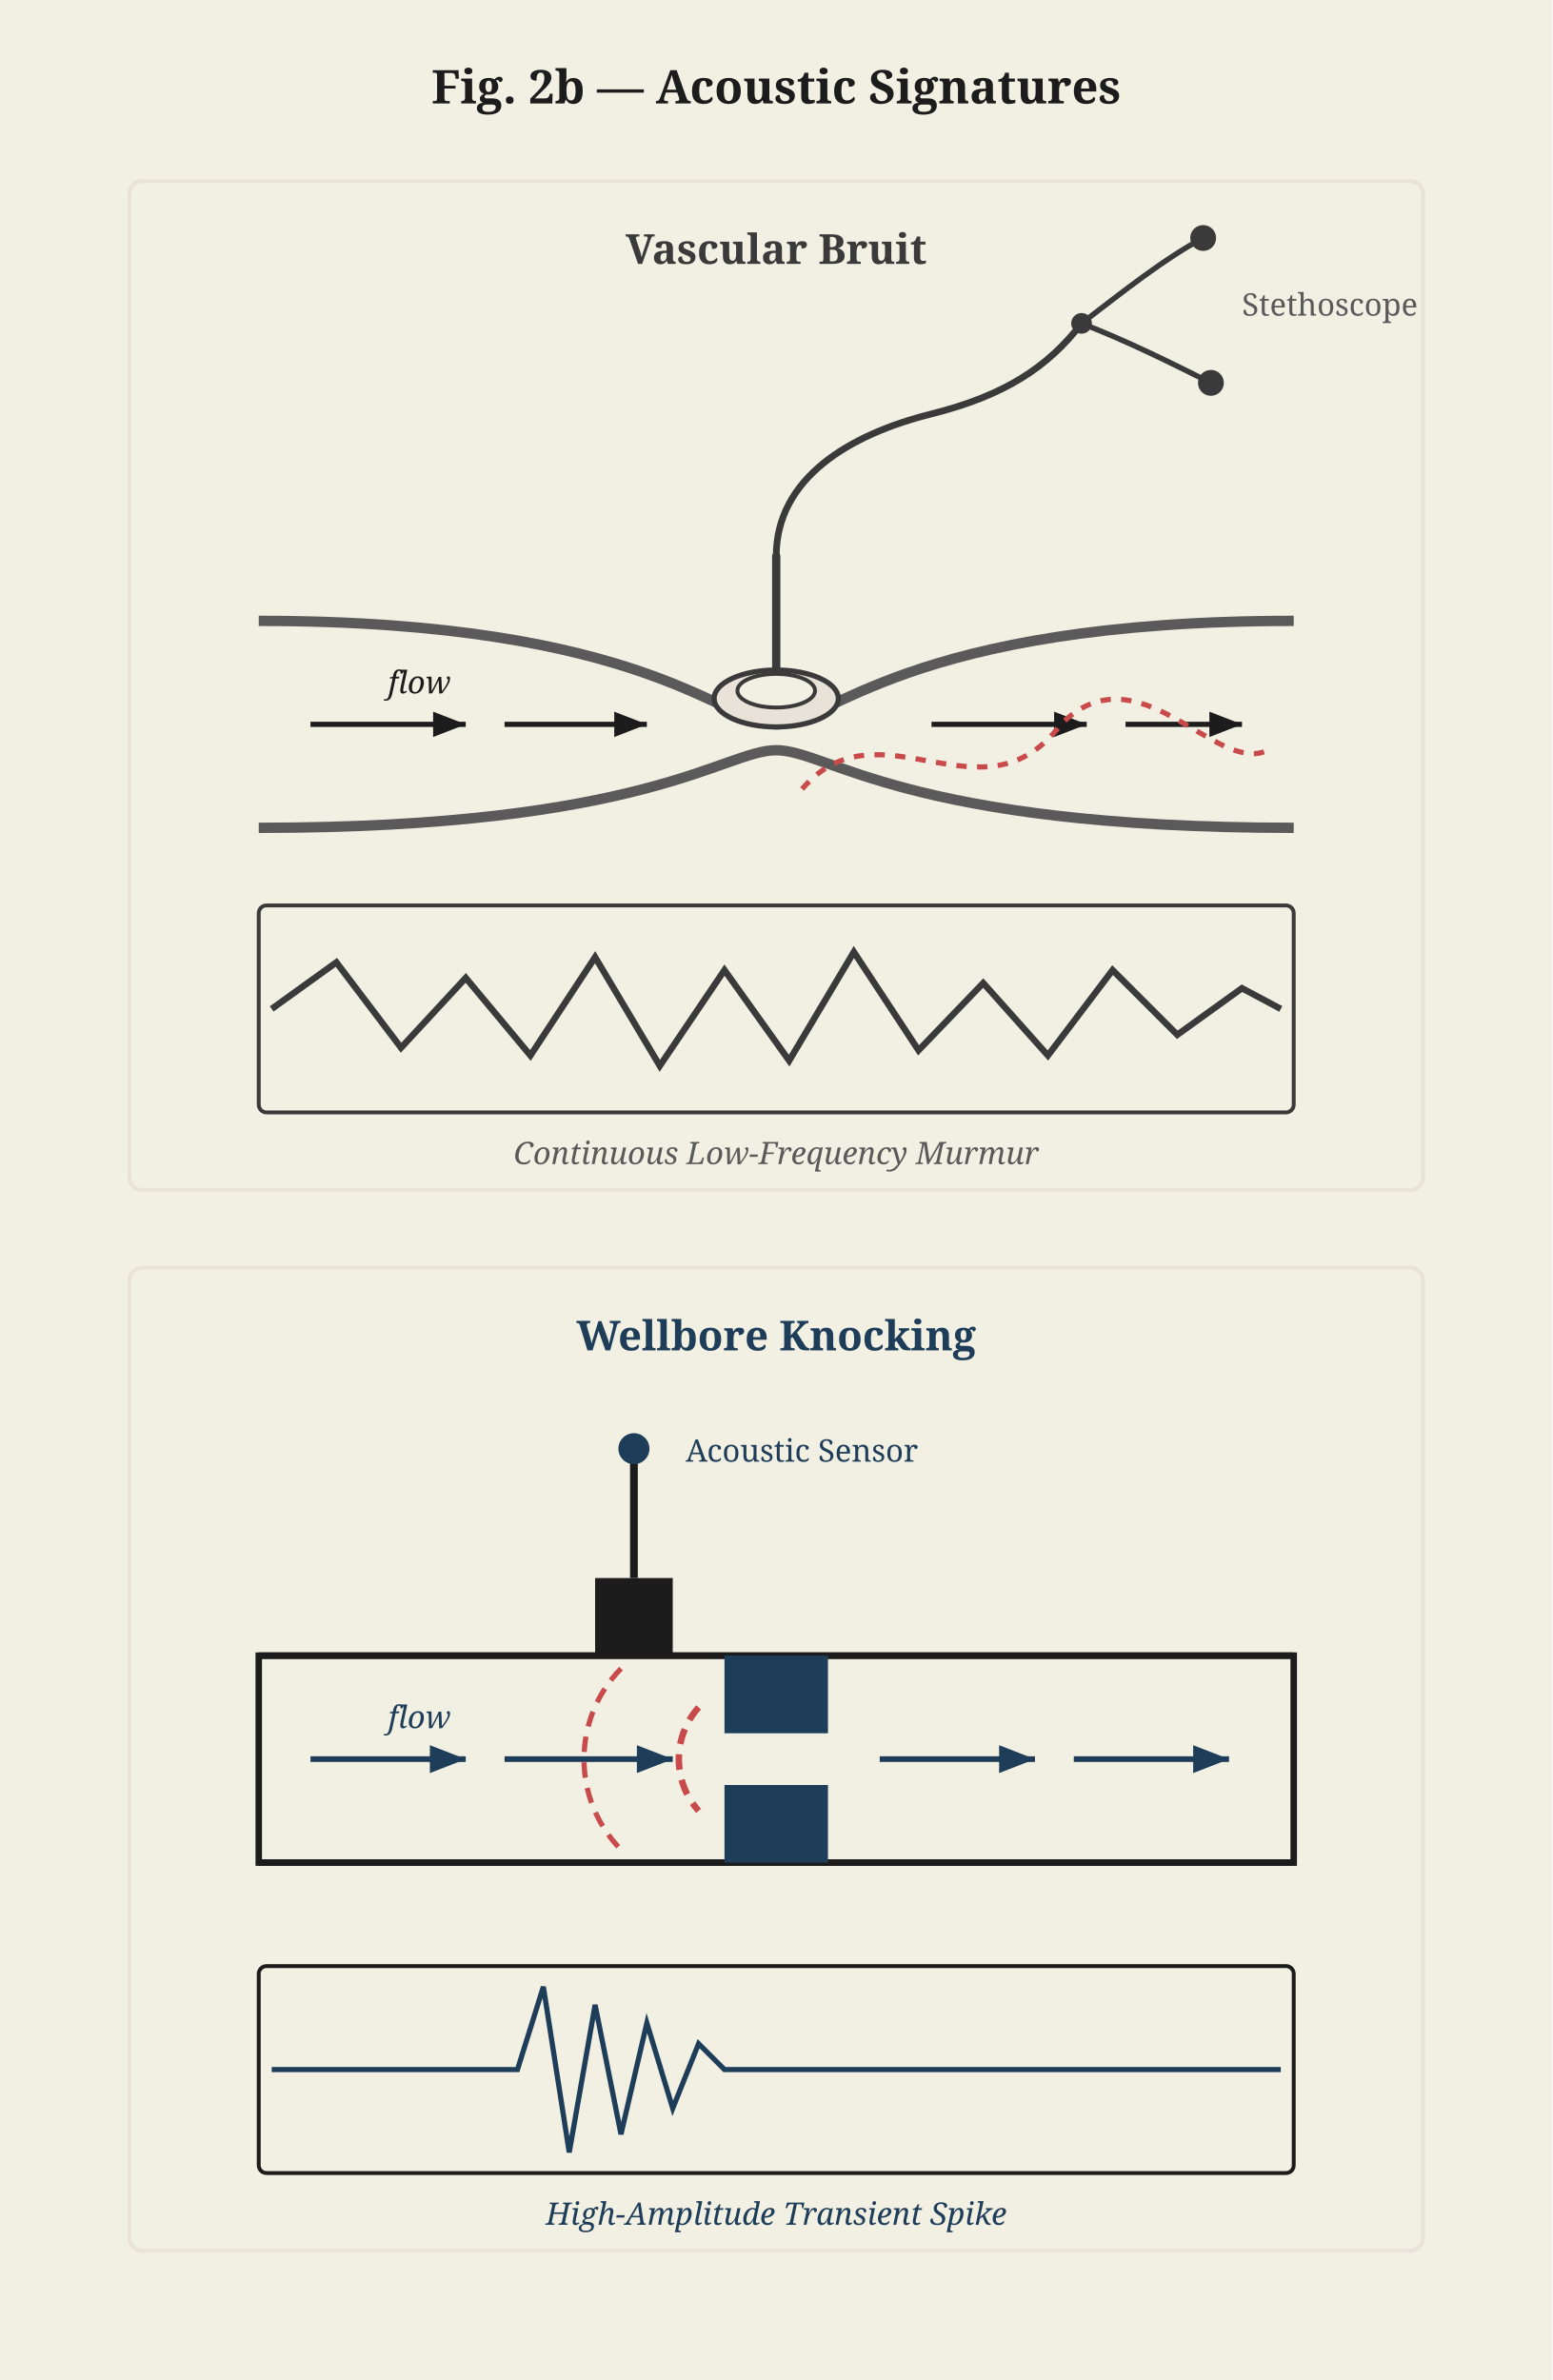
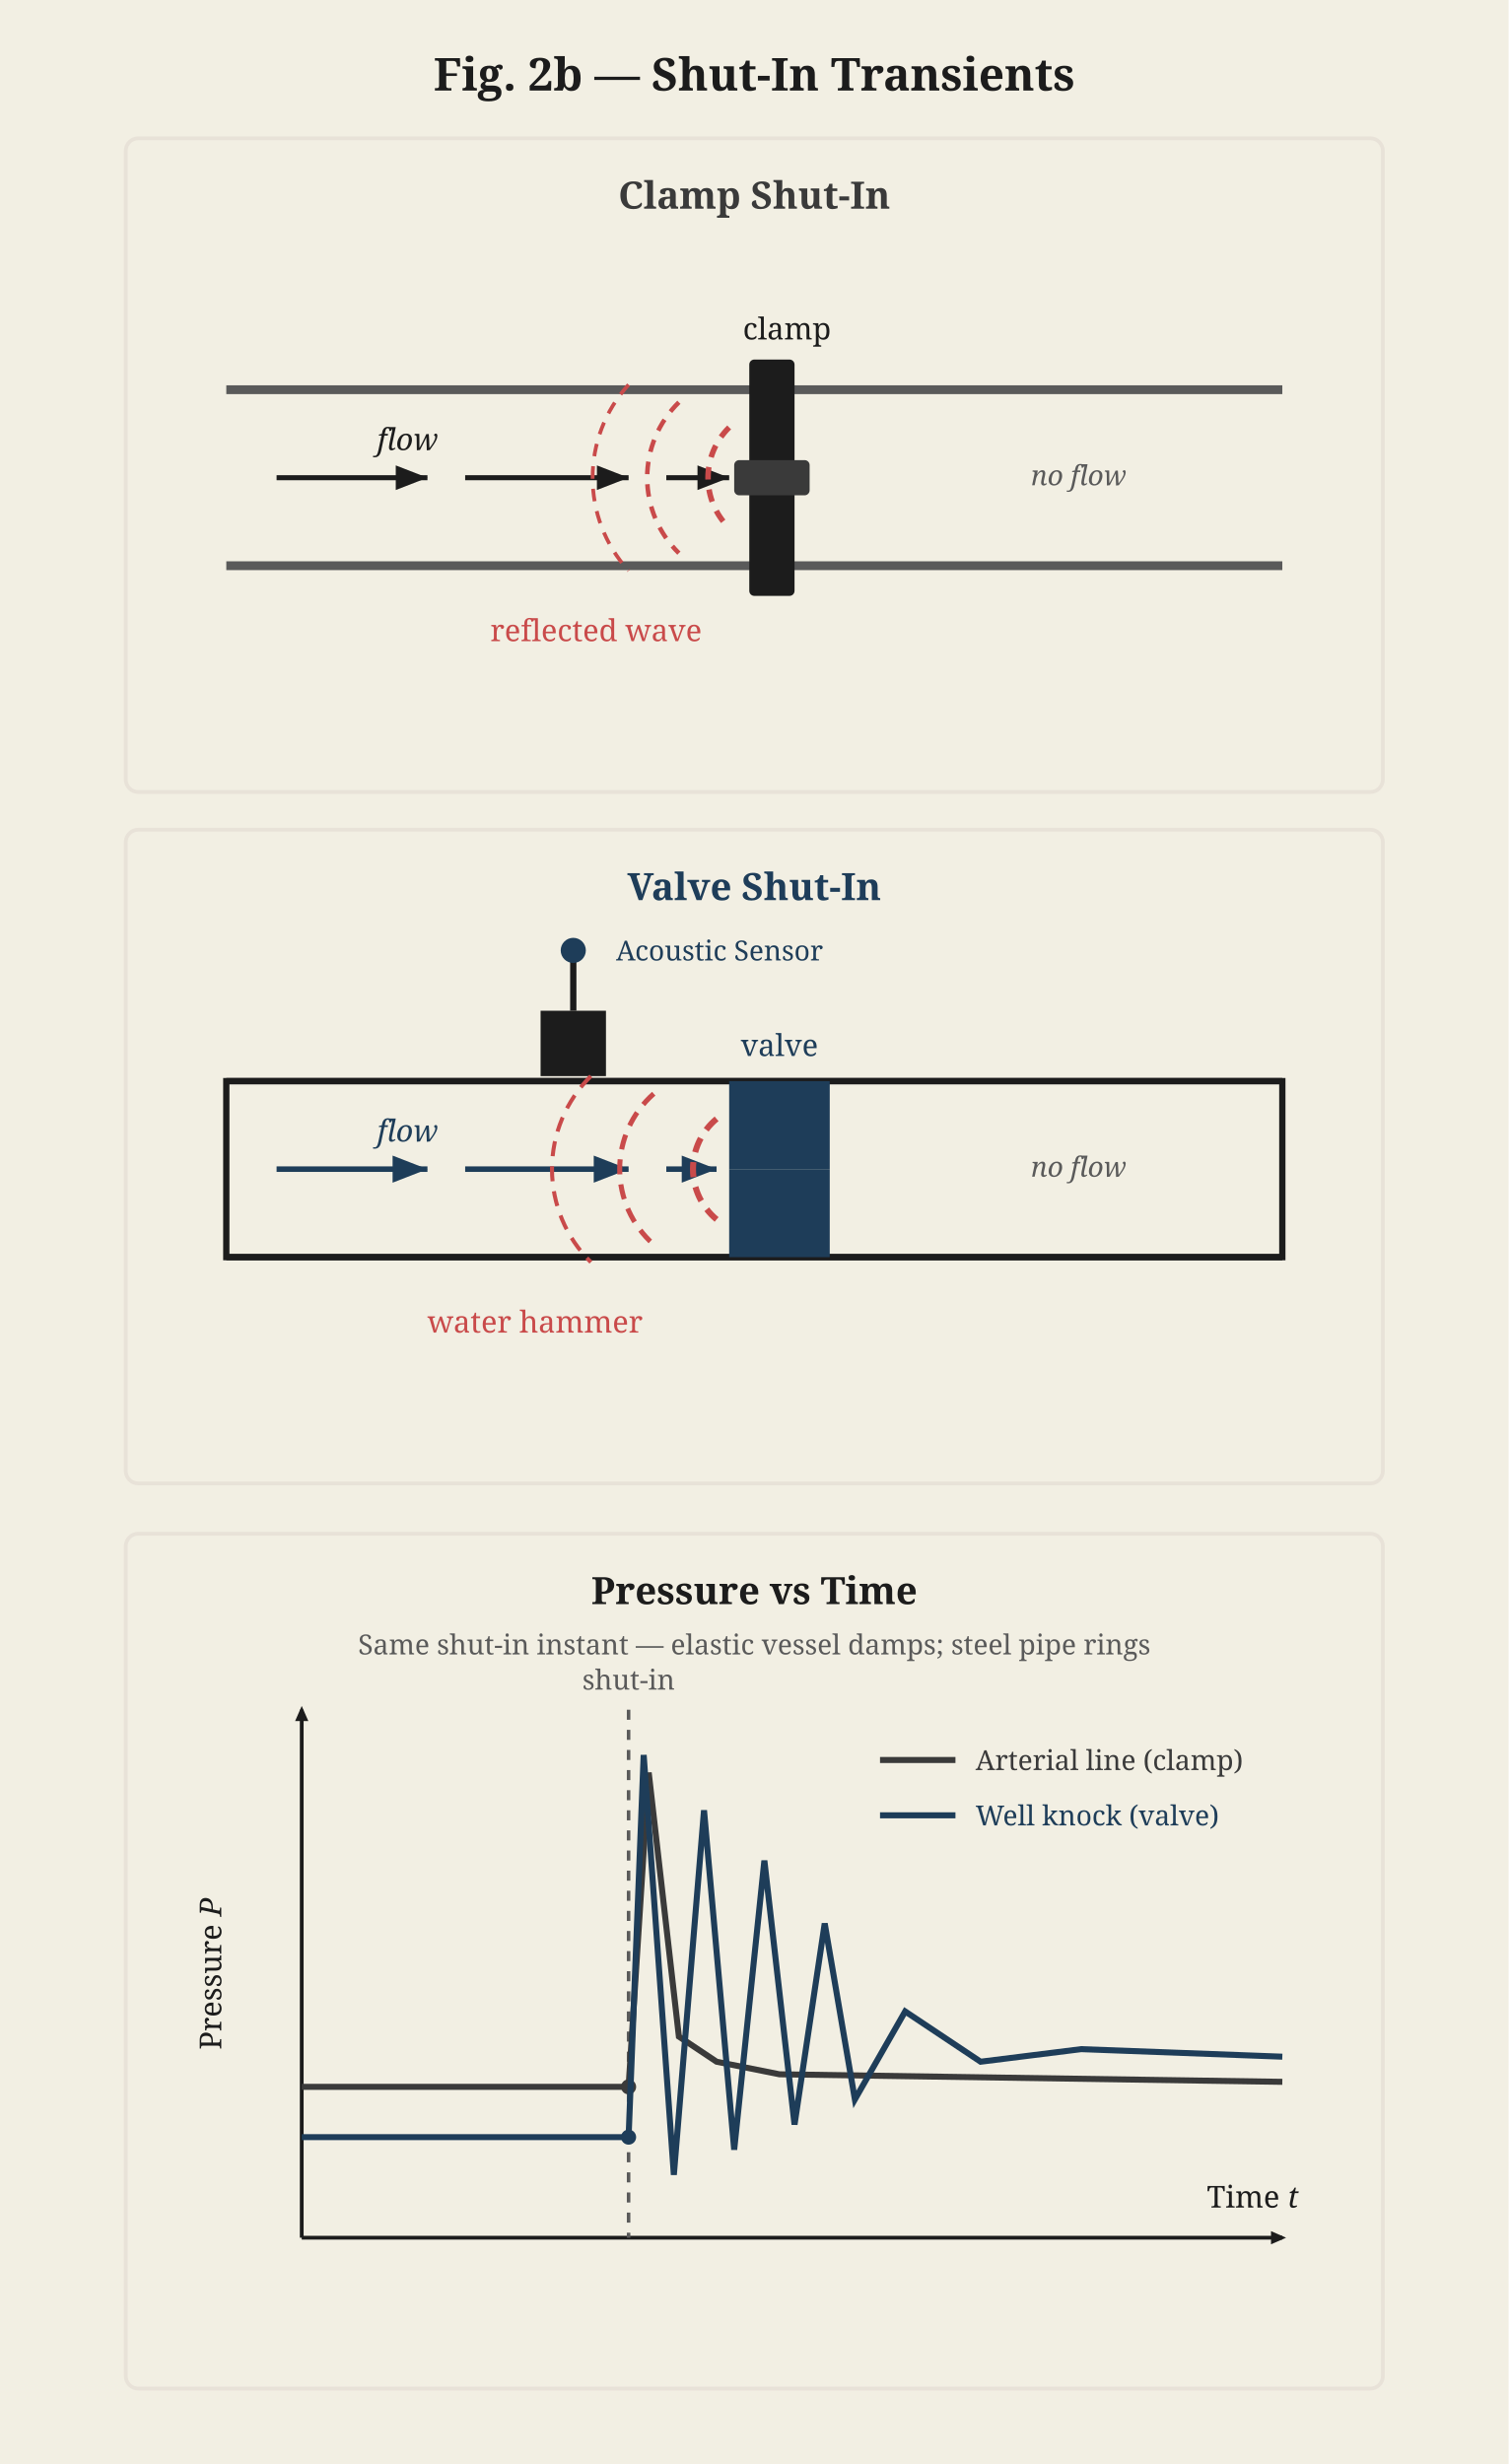
- <svg xmlns="http://www.w3.org/2000/svg" viewBox="0 0 600 920" width="100%" height="100%">
+ <svg xmlns="http://www.w3.org/2000/svg" viewBox="0 0 600 980" width="100%" height="100%">
  <defs>
    <marker id="flow-arrow" viewBox="0 0 10 10" refX="9" refY="5" markerWidth="7" markerHeight="7" orient="auto">
      <path d="M 0 1.5 L 9 5 L 0 8.5 z" fill="#1c1c1c" />
    </marker>
    <marker id="flow-arrow-blue" viewBox="0 0 10 10" refX="9" refY="5" markerWidth="7" markerHeight="7" orient="auto">
      <path d="M 0 1.5 L 9 5 L 0 8.5 z" fill="#1e3d59" />
    </marker>
+     <marker id="arrow-charcoal" viewBox="0 0 10 10" refX="6" refY="5" markerWidth="5" markerHeight="5" orient="auto">
+       <path d="M 0 1.5 L 8 5 L 0 8.5 z" fill="#1c1c1c" />
+     </marker>
  </defs>
  <rect width="100%" height="100%" fill="#f2efe3" />
-   <text x="300" y="40" font-family="Georgia, serif" font-size="18" font-weight="bold" fill="#1c1c1c" text-anchor="middle">Fig. 2b — Acoustic Signatures</text>
-   <g transform="translate(50, 70)">
-     <rect x="0" y="0" width="500" height="390" fill="#f2efe3" stroke="#e8e2d8" stroke-width="1.5" rx="5" />
-     <text x="250" y="32" font-family="Georgia, serif" font-size="16" font-weight="bold" fill="#3a3a3a" text-anchor="middle">Vascular Bruit</text>
-     <path d="M 50 170 C 200 170, 230 210, 250 210 C 270 210, 300 170, 450 170" fill="none" stroke="#5a5a5a" stroke-width="4" />
-     <path d="M 50 250 C 200 250, 230 220, 250 220 C 270 220, 300 250, 450 250" fill="none" stroke="#5a5a5a" stroke-width="4" />
-     <path d="M 70 210 L 130 210" stroke="#1c1c1c" stroke-width="2" marker-end="url(#flow-arrow)" />
-     <path d="M 145 210 L 200 210" stroke="#1c1c1c" stroke-width="2" marker-end="url(#flow-arrow)" />
-     <path d="M 310 210 L 370 210" stroke="#1c1c1c" stroke-width="2" marker-end="url(#flow-arrow)" />
-     <path d="M 385 210 L 430 210" stroke="#1c1c1c" stroke-width="2" marker-end="url(#flow-arrow)" />
-     <text x="100" y="198" font-family="Georgia, serif" font-size="12" font-style="italic" fill="#1c1c1c">flow</text>
-     <g fill="none" stroke="#3a3a3a" stroke-linecap="round" stroke-linejoin="round">
-       <ellipse cx="250" cy="200" rx="24" ry="11" fill="#e8e2d8" stroke-width="2" />
-       <ellipse cx="250" cy="197" rx="15" ry="6.5" fill="#f2efe3" stroke-width="1.5" />
-       <line x1="250" y1="189" x2="250" y2="145" stroke-width="3.2" />
-       <path d="M 250 145 C 250 115, 278 98, 310 90 C 338 83, 355 72, 368 55" stroke-width="2.6" />
-       <circle cx="368" cy="55" r="4" fill="#3a3a3a" stroke="none" />
-       <path d="M 368 55 C 385 42, 400 30, 415 22" stroke-width="2.1" />
-       <path d="M 368 55 C 386 62, 402 70, 418 78" stroke-width="2.1" />
-       <circle cx="415" cy="22" r="5" fill="#3a3a3a" stroke="none" />
-       <circle cx="418" cy="78" r="5" fill="#3a3a3a" stroke="none" />
-     </g>
-     <text x="430" y="52" font-family="Georgia, serif" font-size="12" fill="#5a5a5a">Stethoscope</text>
-     <path d="M 260 235 C 290 200, 330 250, 360 210 C 390 180, 420 230, 440 220" fill="none" stroke="#c94a4a" stroke-width="2" stroke-dasharray="4,4" />
-     <rect x="50" y="280" width="400" height="80" fill="#f2efe3" stroke="#3a3a3a" stroke-width="1.5" rx="3" />
-     <path d="M 55 320 L 80 302 L 105 335 L 130 308 L 155 338 L 180 300 L 205 342 L 230 305 L 255 340 L 280 298 L 305 336 L 330 310 L 355 338 L 380 305 L 405 330 L 430 312 L 445 320" fill="none" stroke="#3a3a3a" stroke-width="2.5" />
-     <text x="250" y="380" font-family="Georgia, serif" font-size="12" font-style="italic" fill="#5a5a5a" text-anchor="middle">Continuous Low-Frequency Murmur</text>
+   <text x="300" y="36" font-family="Georgia, serif" font-size="18" font-weight="bold" fill="#1c1c1c" text-anchor="middle">Fig. 2b — Shut-In Transients</text>
+   <g transform="translate(50, 55)">
+     <rect x="0" y="0" width="500" height="260" fill="#f2efe3" stroke="#e8e2d8" stroke-width="1.5" rx="5" />
+     <text x="250" y="28" font-family="Georgia, serif" font-size="15" font-weight="bold" fill="#3a3a3a" text-anchor="middle">Clamp Shut-In</text>
+     <path d="M 40 100 L 460 100" fill="none" stroke="#5a5a5a" stroke-width="3.5" />
+     <path d="M 40 170 L 460 170" fill="none" stroke="#5a5a5a" stroke-width="3.5" />
+     <rect x="248" y="88" width="18" height="47" fill="#1c1c1c" rx="2" />
+     <rect x="248" y="135" width="18" height="47" fill="#1c1c1c" rx="2" />
+     <rect x="242" y="128" width="30" height="14" fill="#3a3a3a" rx="2" />
+     <text x="263" y="80" font-family="Georgia, serif" font-size="12" fill="#1c1c1c" text-anchor="middle">clamp</text>
+     <path d="M 60 135 L 120 135" stroke="#1c1c1c" stroke-width="2" marker-end="url(#flow-arrow)" />
+     <path d="M 135 135 L 200 135" stroke="#1c1c1c" stroke-width="2" marker-end="url(#flow-arrow)" />
+     <path d="M 215 135 L 240 135" stroke="#1c1c1c" stroke-width="2" marker-end="url(#flow-arrow)" />
+     <text x="100" y="124" font-family="Georgia, serif" font-size="12" font-style="italic" fill="#1c1c1c">flow</text>
+     <text x="360" y="138" font-family="Georgia, serif" font-size="11" font-style="italic" fill="#5a5a5a">no flow</text>
+     <path d="M 240 115 A 28 28 0 0 0 240 155" fill="none" stroke="#c94a4a" stroke-width="2.2" stroke-dasharray="5,4" />
+     <path d="M 220 105 A 42 42 0 0 0 220 165" fill="none" stroke="#c94a4a" stroke-width="1.8" stroke-dasharray="5,4" />
+     <path d="M 200 98 A 55 55 0 0 0 200 172" fill="none" stroke="#c94a4a" stroke-width="1.5" stroke-dasharray="5,4" />
+     <text x="145" y="200" font-family="Georgia, serif" font-size="12" fill="#c94a4a">reflected wave</text>
  </g>
-   <g transform="translate(50, 490)">
-     <rect x="0" y="0" width="500" height="380" fill="#f2efe3" stroke="#e8e2d8" stroke-width="1.5" rx="5" />
-     <text x="250" y="32" font-family="Georgia, serif" font-size="16" font-weight="bold" fill="#1e3d59" text-anchor="middle">Wellbore Knocking</text>
-     <rect x="50" y="150" width="400" height="80" fill="none" stroke="#1c1c1c" stroke-width="2.5" />
-     <path d="M 50 150 L 450 150 M 50 230 L 450 230" stroke="#1c1c1c" stroke-width="2.5" />
-     <path d="M 230 150 L 270 150 L 270 180 L 230 180 Z" fill="#1e3d59" />
-     <path d="M 230 230 L 270 230 L 270 200 L 230 200 Z" fill="#1e3d59" />
-     <path d="M 70 190 L 130 190" stroke="#1e3d59" stroke-width="2.2" marker-end="url(#flow-arrow-blue)" />
-     <path d="M 145 190 L 210 190" stroke="#1e3d59" stroke-width="2.2" marker-end="url(#flow-arrow-blue)" />
-     <path d="M 290 190 L 350 190" stroke="#1e3d59" stroke-width="2.2" marker-end="url(#flow-arrow-blue)" />
-     <path d="M 365 190 L 425 190" stroke="#1e3d59" stroke-width="2.2" marker-end="url(#flow-arrow-blue)" />
-     <text x="100" y="178" font-family="Georgia, serif" font-size="12" font-style="italic" fill="#1e3d59">flow</text>
-     <rect x="180" y="120" width="30" height="30" fill="#1c1c1c" />
-     <line x1="195" y1="120" x2="195" y2="70" stroke="#1c1c1c" stroke-width="3" />
-     <circle cx="195" cy="70" r="6" fill="#1e3d59" />
-     <text x="215" y="75" font-family="Georgia, serif" font-size="12" fill="#1e3d59">Acoustic Sensor</text>
-     <path d="M 220 170 A 30 30 0 0 0 220 210" fill="none" stroke="#c94a4a" stroke-width="2.5" stroke-dasharray="6,4" />
-     <path d="M 190 155 A 50 50 0 0 0 190 225" fill="none" stroke="#c94a4a" stroke-width="2" stroke-dasharray="6,4" />
-     <rect x="50" y="270" width="400" height="80" fill="#f2efe3" stroke="#1c1c1c" stroke-width="1.5" rx="3" />
-     <path d="M 55 310 L 150 310 L 160 278 L 170 342 L 180 285 L 190 335 L 200 292 L 210 325 L 220 300 L 230 310 L 445 310" fill="none" stroke="#1e3d59" stroke-width="2" />
-     <text x="250" y="370" font-family="Georgia, serif" font-size="12" font-style="italic" fill="#1e3d59" text-anchor="middle">High-Amplitude Transient Spike</text>
+   <g transform="translate(50, 330)">
+     <rect x="0" y="0" width="500" height="260" fill="#f2efe3" stroke="#e8e2d8" stroke-width="1.5" rx="5" />
+     <text x="250" y="28" font-family="Georgia, serif" font-size="15" font-weight="bold" fill="#1e3d59" text-anchor="middle">Valve Shut-In</text>
+     <rect x="40" y="100" width="420" height="70" fill="none" stroke="#1c1c1c" stroke-width="2.5" />
+     <path d="M 40 100 L 460 100 M 40 170 L 460 170" stroke="#1c1c1c" stroke-width="2.5" />
+     <path d="M 240 100 L 280 100 L 280 135 L 240 135 Z" fill="#1e3d59" />
+     <path d="M 240 170 L 280 170 L 280 135 L 240 135 Z" fill="#1e3d59" />
+     <text x="260" y="90" font-family="Georgia, serif" font-size="12" fill="#1e3d59" text-anchor="middle">valve</text>
+     <path d="M 60 135 L 120 135" stroke="#1e3d59" stroke-width="2.2" marker-end="url(#flow-arrow-blue)" />
+     <path d="M 135 135 L 200 135" stroke="#1e3d59" stroke-width="2.2" marker-end="url(#flow-arrow-blue)" />
+     <path d="M 215 135 L 235 135" stroke="#1e3d59" stroke-width="2.2" marker-end="url(#flow-arrow-blue)" />
+     <text x="100" y="124" font-family="Georgia, serif" font-size="12" font-style="italic" fill="#1e3d59">flow</text>
+     <text x="360" y="138" font-family="Georgia, serif" font-size="11" font-style="italic" fill="#5a5a5a">no flow</text>
+     <rect x="165" y="72" width="26" height="26" fill="#1c1c1c" />
+     <line x1="178" y1="72" x2="178" y2="48" stroke="#1c1c1c" stroke-width="2.5" />
+     <circle cx="178" cy="48" r="5" fill="#1e3d59" />
+     <text x="195" y="52" font-family="Georgia, serif" font-size="11" fill="#1e3d59">Acoustic Sensor</text>
+     <path d="M 235 115 A 26 26 0 0 0 235 155" fill="none" stroke="#c94a4a" stroke-width="2.4" stroke-dasharray="6,4" />
+     <path d="M 210 105 A 40 40 0 0 0 210 165" fill="none" stroke="#c94a4a" stroke-width="2" stroke-dasharray="6,4" />
+     <path d="M 185 98 A 52 52 0 0 0 185 172" fill="none" stroke="#c94a4a" stroke-width="1.6" stroke-dasharray="6,4" />
+     <text x="120" y="200" font-family="Georgia, serif" font-size="12" fill="#c94a4a">water hammer</text>
+   </g>
+   <g transform="translate(50, 610)">
+     <rect x="0" y="0" width="500" height="340" fill="#f2efe3" stroke="#e8e2d8" stroke-width="1.5" rx="5" />
+     <text x="250" y="28" font-family="Georgia, serif" font-size="15" font-weight="bold" fill="#1c1c1c" text-anchor="middle">Pressure vs Time</text>
+     <text x="250" y="48" font-family="Georgia, serif" font-size="11" fill="#5a5a5a" text-anchor="middle">Same shut-in instant — elastic vessel damps; steel pipe rings</text>
+     <line x1="70" y1="280" x2="460" y2="280" stroke="#1c1c1c" stroke-width="1.5" marker-end="url(#arrow-charcoal)" />
+     <line x1="70" y1="280" x2="70" y2="70" stroke="#1c1c1c" stroke-width="1.5" marker-end="url(#arrow-charcoal)" />
+     <text x="38" y="175" font-family="Georgia, serif" font-size="12" fill="#1c1c1c" transform="rotate(-90 38 175)" text-anchor="middle">Pressure <tspan font-style="italic">P</tspan>
+     </text>
+     <text x="430" y="268" font-family="Georgia, serif" font-size="12" fill="#1c1c1c">Time <tspan font-style="italic">t</tspan>
+     </text>
+     <line x1="200" y1="70" x2="200" y2="280" stroke="#5a5a5a" stroke-width="1.4" stroke-dasharray="4,4" />
+     <text x="200" y="62" font-family="Georgia, serif" font-size="11" fill="#5a5a5a" text-anchor="middle">shut-in</text>
+     <path d="M 70 220              L 200 220              L 208 95              L 220 200              L 235 210              L 260 215              L 460 218" fill="none" stroke="#3a3a3a" stroke-width="2.4" />
+     <circle cx="200" cy="220" r="3" fill="#3a3a3a" />
+     <path d="M 70 240              L 200 240              L 206 88              L 218 255              L 230 110              L 242 245              L 254 130              L 266 235              L 278 155              L 290 225              L 310 190              L 340 210              L 380 205              L 460 208" fill="none" stroke="#1e3d59" stroke-width="2.4" />
+     <circle cx="200" cy="240" r="3" fill="#1e3d59" />
+     <line x1="300" y1="90" x2="330" y2="90" stroke="#3a3a3a" stroke-width="2.4" />
+     <text x="338" y="94" font-family="Georgia, serif" font-size="11" fill="#3a3a3a">Arterial line (clamp)</text>
+     <line x1="300" y1="112" x2="330" y2="112" stroke="#1e3d59" stroke-width="2.4" />
+     <text x="338" y="116" font-family="Georgia, serif" font-size="11" fill="#1e3d59">Well knock (valve)</text>
  </g>
</svg>
